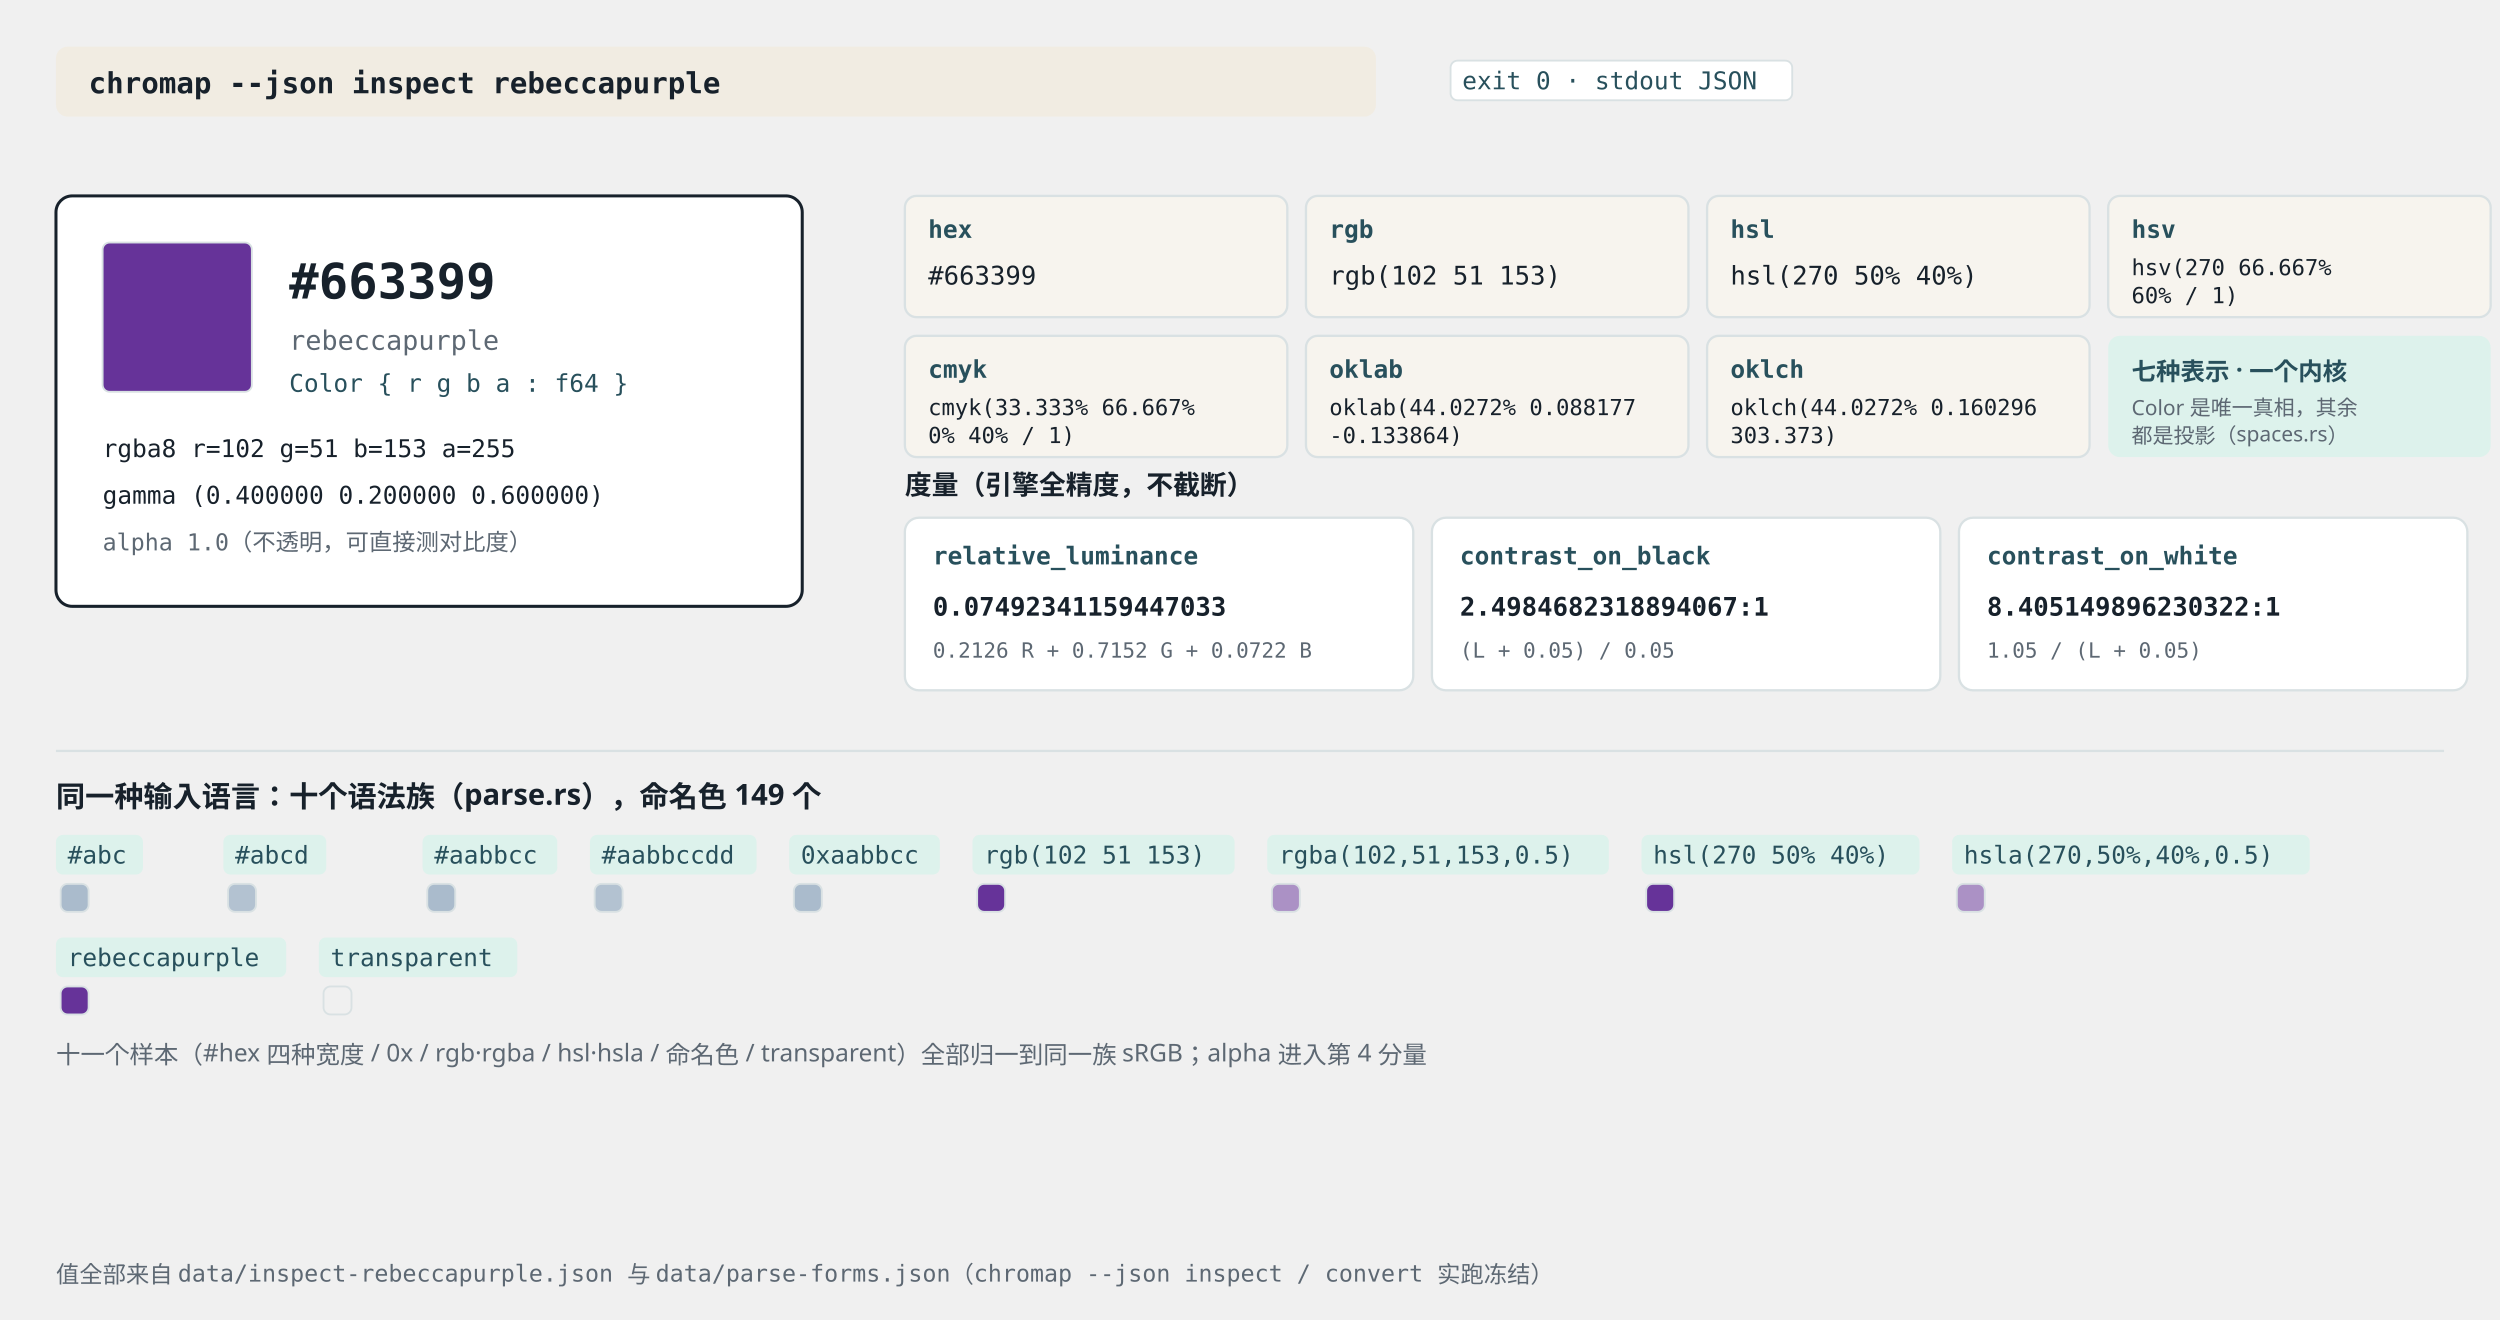
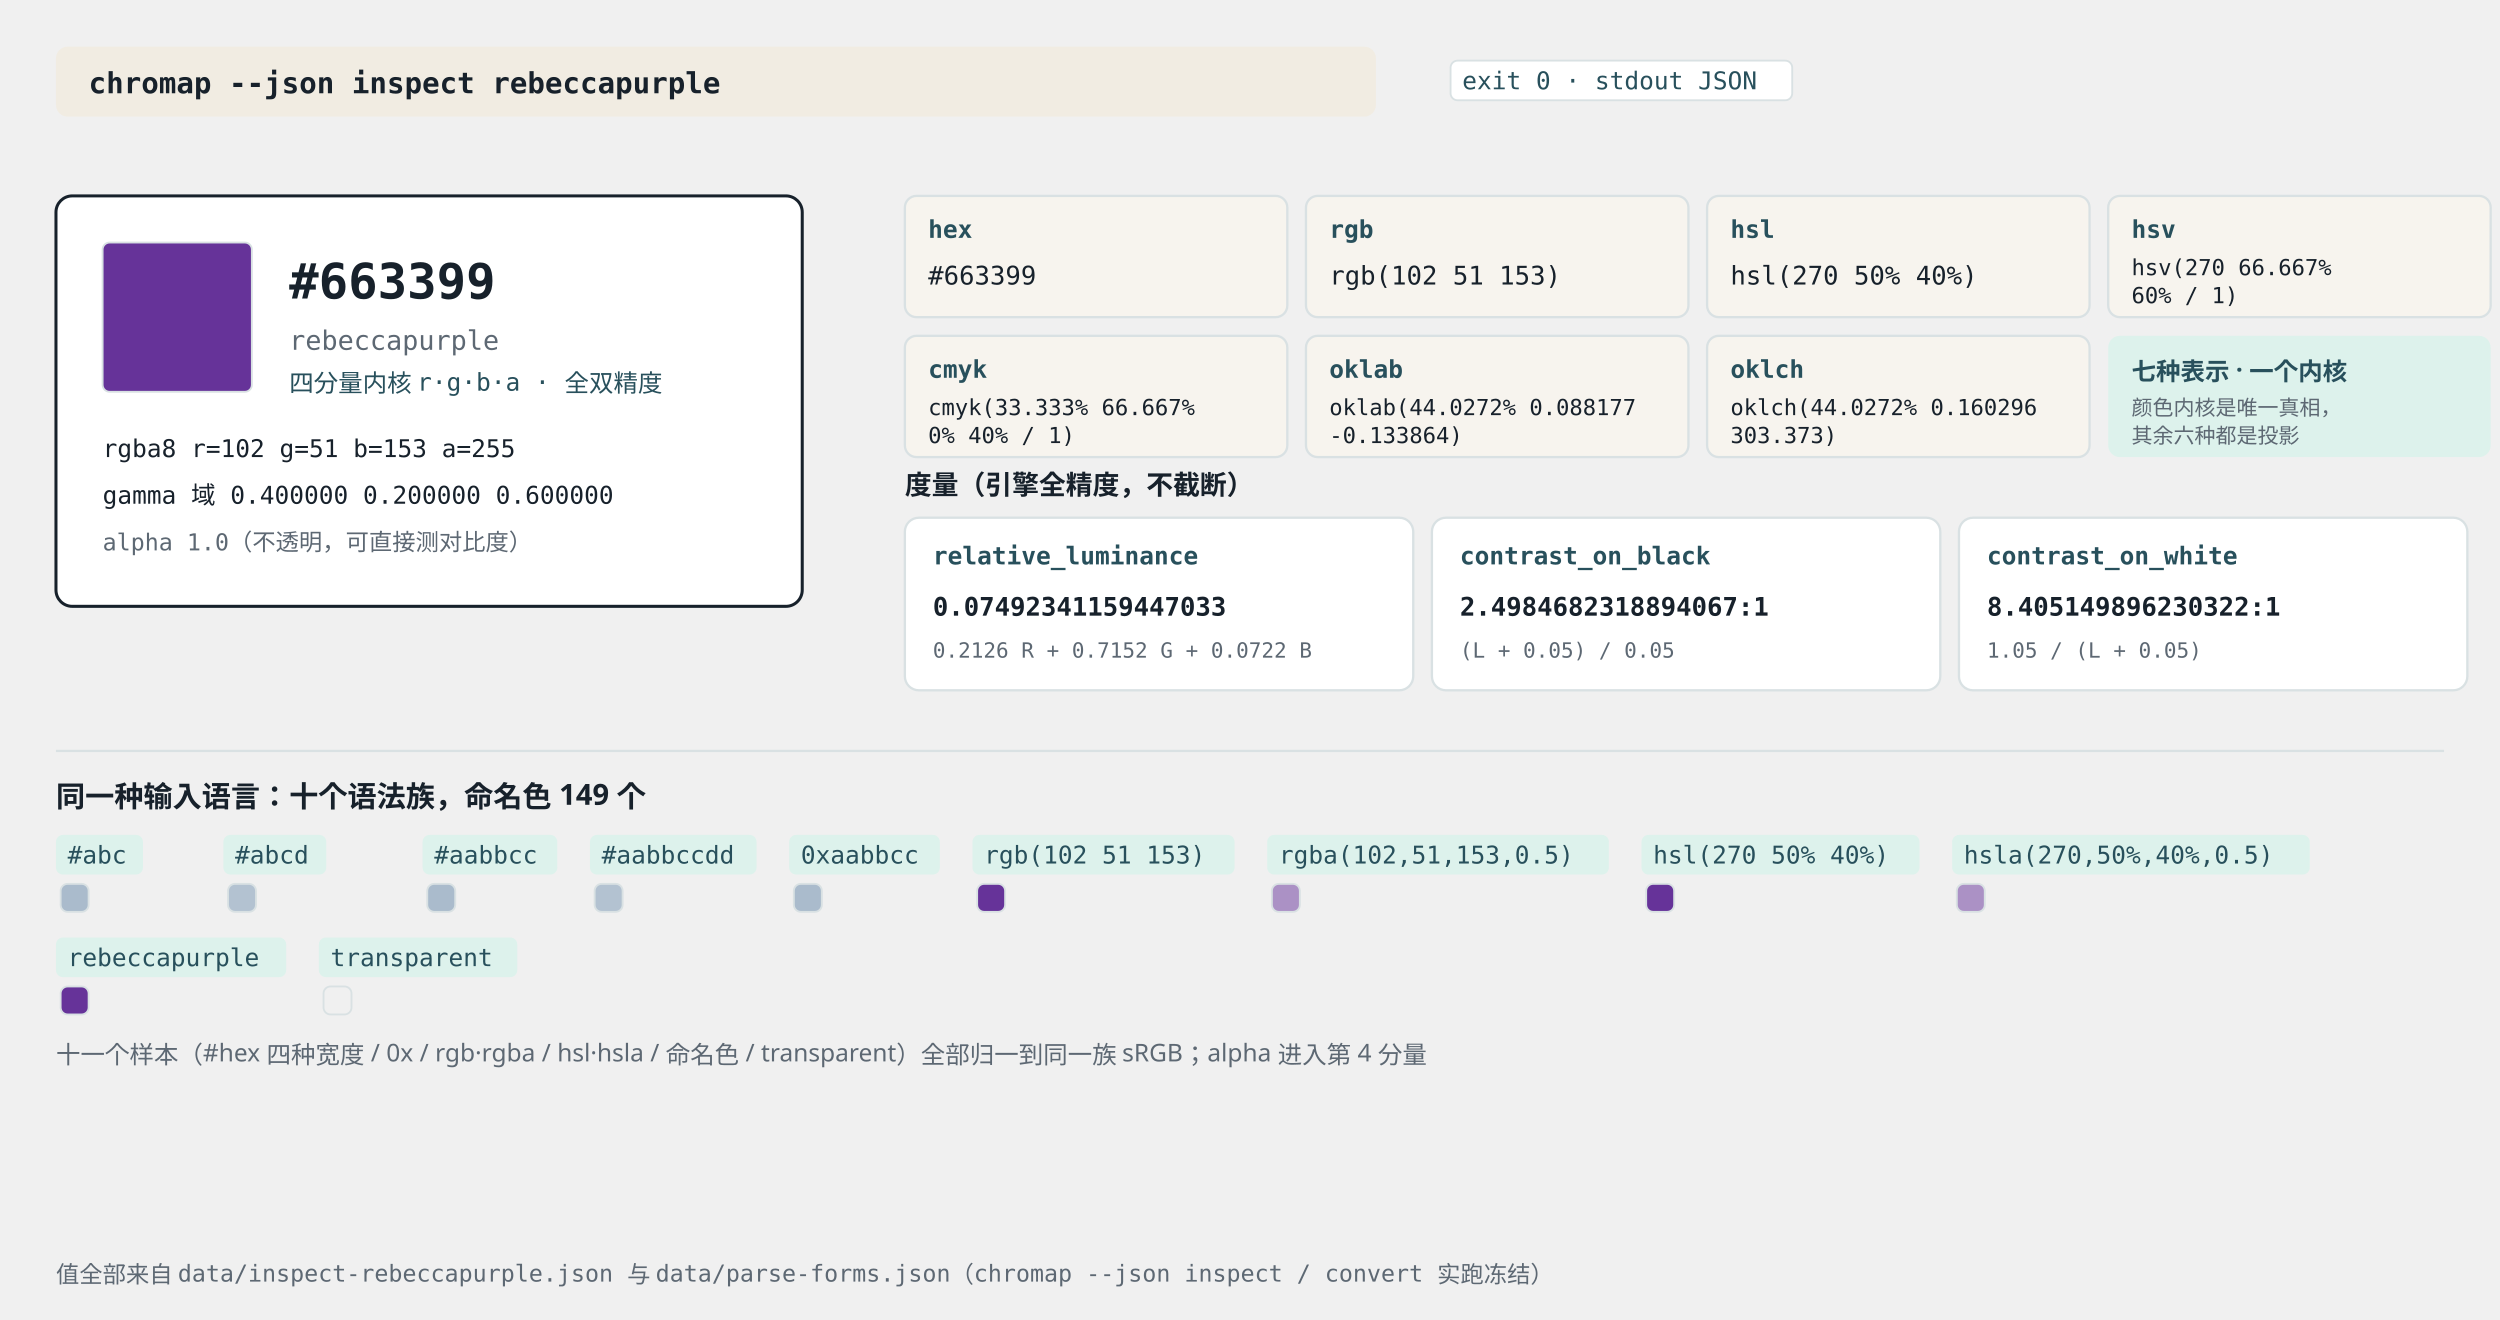
<svg xmlns="http://www.w3.org/2000/svg" id="p-hero" viewBox="0 0 1072 566" width="1072" height="566" role="img">
  <defs>
    <marker id="p-hero-arrow" viewBox="0 0 10 10" refX="8.5" refY="5" markerWidth="5" markerHeight="5" orient="auto-start-reverse">
      <path d="M 0,1 L 9,5 L 0,9 z" fill="#356A79" />
    </marker>
  </defs>
  <rect x="24" y="20" width="566" height="30" fill="#F1ECE2" rx="5" />
  <text x="38" y="40" font-size="12.5" fill="#17212B" font-family="'0xProto Nerd Font','SF Mono',Menlo,monospace" font-weight="600" text-anchor="start">chromap --json inspect rebeccapurple</text>
  <rect x="622" y="26" width="146.5" height="17" fill="#FFFFFF" rx="3" stroke="#D9E1E3" stroke-width="0.8" />
  <text x="627" y="38.28" font-size="10.5" fill="#28505C" font-family="'0xProto Nerd Font','SF Mono',Menlo,monospace" font-weight="400" text-anchor="start">exit 0 · stdout JSON</text>
  <rect x="24" y="84" width="320" height="176" fill="#FFFFFF" rx="7" stroke="#17212B" stroke-width="1.3" />
  <rect x="44" y="104" width="64" height="64" fill="#663399" rx="3" stroke="#D9E1E3" stroke-width="0.8" />
  <text x="124" y="128" font-size="21" fill="#17212B" font-family="'0xProto Nerd Font','SF Mono',Menlo,monospace" font-weight="600" text-anchor="start">#663399</text>
  <text x="124" y="150" font-size="11.5" fill="#5D6873" font-family="'0xProto Nerd Font','SF Mono',Menlo,monospace" font-weight="400" text-anchor="start">rebeccapurple</text>
-   <text x="124" y="168" font-size="10.5" fill="#28505C" font-family="'0xProto Nerd Font','SF Mono',Menlo,monospace" font-weight="400" text-anchor="start">Color { r g b a : f64 }</text>
+   <text x="124" y="168" font-size="10.5" fill="#28505C" font-family="'0xProto Nerd Font','SF Mono',Menlo,monospace" font-weight="400" text-anchor="start">四分量内核 r·g·b·a · 全双精度</text>
  <text x="44" y="196" font-size="10.5" fill="#17212B" font-family="'0xProto Nerd Font','SF Mono',Menlo,monospace" font-weight="400" text-anchor="start">rgba8  r=102 g=51 b=153 a=255</text>
-   <text x="44" y="216" font-size="10.5" fill="#17212B" font-family="'0xProto Nerd Font','SF Mono',Menlo,monospace" font-weight="400" text-anchor="start">gamma  (0.400000 0.200000 0.600000)</text>
+   <text x="44" y="216" font-size="10.5" fill="#17212B" font-family="'0xProto Nerd Font','SF Mono',Menlo,monospace" font-weight="400" text-anchor="start">gamma 域 0.400000 0.200000 0.600000</text>
  <text x="44" y="236" font-size="10" fill="#5D6873" font-family="'0xProto Nerd Font','SF Mono',Menlo,monospace" font-weight="400" text-anchor="start">alpha  1.0（不透明，可直接测对比度）</text>
  <rect x="388" y="84" width="164" height="52" fill="#F7F4EE" rx="5" stroke="#D9E1E3" stroke-width="1" />
  <text x="398" y="102" font-size="10.5" fill="#28505C" font-family="'0xProto Nerd Font','SF Mono',Menlo,monospace" font-weight="600" text-anchor="start">hex</text>
  <text x="398" y="122" font-size="11" fill="#17212B" font-family="'0xProto Nerd Font','SF Mono',Menlo,monospace" font-weight="400" text-anchor="start">#663399</text>
  <rect x="560" y="84" width="164" height="52" fill="#F7F4EE" rx="5" stroke="#D9E1E3" stroke-width="1" />
  <text x="570" y="102" font-size="10.5" fill="#28505C" font-family="'0xProto Nerd Font','SF Mono',Menlo,monospace" font-weight="600" text-anchor="start">rgb</text>
  <text x="570" y="122" font-size="11" fill="#17212B" font-family="'0xProto Nerd Font','SF Mono',Menlo,monospace" font-weight="400" text-anchor="start">rgb(102 51 153)</text>
  <rect x="732" y="84" width="164" height="52" fill="#F7F4EE" rx="5" stroke="#D9E1E3" stroke-width="1" />
  <text x="742" y="102" font-size="10.5" fill="#28505C" font-family="'0xProto Nerd Font','SF Mono',Menlo,monospace" font-weight="600" text-anchor="start">hsl</text>
  <text x="742" y="122" font-size="11" fill="#17212B" font-family="'0xProto Nerd Font','SF Mono',Menlo,monospace" font-weight="400" text-anchor="start">hsl(270 50% 40%)</text>
  <rect x="904" y="84" width="164" height="52" fill="#F7F4EE" rx="5" stroke="#D9E1E3" stroke-width="1" />
  <text x="914" y="102" font-size="10.5" fill="#28505C" font-family="'0xProto Nerd Font','SF Mono',Menlo,monospace" font-weight="600" text-anchor="start">hsv</text>
  <text x="914" y="118" font-size="9.5" fill="#17212B" font-family="'0xProto Nerd Font','SF Mono',Menlo,monospace" font-weight="400" text-anchor="start">hsv(270 66.667%</text>
  <text x="914" y="130" font-size="9.5" fill="#17212B" font-family="'0xProto Nerd Font','SF Mono',Menlo,monospace" font-weight="400" text-anchor="start">60% / 1)</text>
  <rect x="388" y="144" width="164" height="52" fill="#F7F4EE" rx="5" stroke="#D9E1E3" stroke-width="1" />
  <text x="398" y="162" font-size="10.5" fill="#28505C" font-family="'0xProto Nerd Font','SF Mono',Menlo,monospace" font-weight="600" text-anchor="start">cmyk</text>
  <text x="398" y="178" font-size="9.5" fill="#17212B" font-family="'0xProto Nerd Font','SF Mono',Menlo,monospace" font-weight="400" text-anchor="start">cmyk(33.333% 66.667%</text>
  <text x="398" y="190" font-size="9.5" fill="#17212B" font-family="'0xProto Nerd Font','SF Mono',Menlo,monospace" font-weight="400" text-anchor="start">0% 40% / 1)</text>
  <rect x="560" y="144" width="164" height="52" fill="#F7F4EE" rx="5" stroke="#D9E1E3" stroke-width="1" />
  <text x="570" y="162" font-size="10.5" fill="#28505C" font-family="'0xProto Nerd Font','SF Mono',Menlo,monospace" font-weight="600" text-anchor="start">oklab</text>
  <text x="570" y="178" font-size="9.5" fill="#17212B" font-family="'0xProto Nerd Font','SF Mono',Menlo,monospace" font-weight="400" text-anchor="start">oklab(44.0272% 0.088177</text>
  <text x="570" y="190" font-size="9.5" fill="#17212B" font-family="'0xProto Nerd Font','SF Mono',Menlo,monospace" font-weight="400" text-anchor="start">-0.133864)</text>
  <rect x="732" y="144" width="164" height="52" fill="#F7F4EE" rx="5" stroke="#D9E1E3" stroke-width="1" />
  <text x="742" y="162" font-size="10.5" fill="#28505C" font-family="'0xProto Nerd Font','SF Mono',Menlo,monospace" font-weight="600" text-anchor="start">oklch</text>
  <text x="742" y="178" font-size="9.5" fill="#17212B" font-family="'0xProto Nerd Font','SF Mono',Menlo,monospace" font-weight="400" text-anchor="start">oklch(44.0272% 0.160296</text>
  <text x="742" y="190" font-size="9.5" fill="#17212B" font-family="'0xProto Nerd Font','SF Mono',Menlo,monospace" font-weight="400" text-anchor="start">303.373)</text>
  <rect x="904" y="144" width="164" height="52" fill="#DDF2EC" rx="5" />
  <text x="914" y="163" font-size="10.5" fill="#28505C" font-family="'Source Han Sans SC','PingFang SC',sans-serif" font-weight="600" text-anchor="start">七种表示 · 一个内核</text>
-   <text x="914" y="178" font-size="9" fill="#5D6873" font-family="'Source Han Sans SC','PingFang SC',sans-serif" font-weight="400" text-anchor="start">Color 是唯一真相，其余</text>
-   <text x="914" y="190" font-size="9" fill="#5D6873" font-family="'Source Han Sans SC','PingFang SC',sans-serif" font-weight="400" text-anchor="start">都是投影（spaces.rs）</text>
+   <text x="914" y="178" font-size="9" fill="#5D6873" font-family="'Source Han Sans SC','PingFang SC',sans-serif" font-weight="400" text-anchor="start">颜色内核是唯一真相，</text>
+   <text x="914" y="190" font-size="9" fill="#5D6873" font-family="'Source Han Sans SC','PingFang SC',sans-serif" font-weight="400" text-anchor="start">其余六种都是投影</text>
  <text x="388" y="212" font-size="11.5" fill="#17212B" font-family="'Source Han Sans SC','PingFang SC',sans-serif" font-weight="600" text-anchor="start">度量（引擎全精度，不截断）</text>
  <rect x="388" y="222" width="218" height="74" fill="#FFFFFF" rx="6" stroke="#D9E1E3" stroke-width="1" />
  <text x="400" y="242" font-size="10.5" fill="#28505C" font-family="'0xProto Nerd Font','SF Mono',Menlo,monospace" font-weight="600" text-anchor="start">relative_luminance</text>
  <text x="400" y="264" font-size="11" fill="#17212B" font-family="'0xProto Nerd Font','SF Mono',Menlo,monospace" font-weight="600" text-anchor="start">0.07492341159447033</text>
  <text x="400" y="282" font-size="9" fill="#5D6873" font-family="'0xProto Nerd Font','SF Mono',Menlo,monospace" font-weight="400" text-anchor="start">0.2126 R + 0.7152 G + 0.0722 B</text>
  <rect x="614" y="222" width="218" height="74" fill="#FFFFFF" rx="6" stroke="#D9E1E3" stroke-width="1" />
  <text x="626" y="242" font-size="10.5" fill="#28505C" font-family="'0xProto Nerd Font','SF Mono',Menlo,monospace" font-weight="600" text-anchor="start">contrast_on_black</text>
  <text x="626" y="264" font-size="11" fill="#17212B" font-family="'0xProto Nerd Font','SF Mono',Menlo,monospace" font-weight="600" text-anchor="start">2.4984682318894067:1</text>
  <text x="626" y="282" font-size="9" fill="#5D6873" font-family="'0xProto Nerd Font','SF Mono',Menlo,monospace" font-weight="400" text-anchor="start">(L + 0.05) / 0.05</text>
  <rect x="840" y="222" width="218" height="74" fill="#FFFFFF" rx="6" stroke="#D9E1E3" stroke-width="1" />
  <text x="852" y="242" font-size="10.5" fill="#28505C" font-family="'0xProto Nerd Font','SF Mono',Menlo,monospace" font-weight="600" text-anchor="start">contrast_on_white</text>
  <text x="852" y="264" font-size="11" fill="#17212B" font-family="'0xProto Nerd Font','SF Mono',Menlo,monospace" font-weight="600" text-anchor="start">8.405149896230322:1</text>
  <text x="852" y="282" font-size="9" fill="#5D6873" font-family="'0xProto Nerd Font','SF Mono',Menlo,monospace" font-weight="400" text-anchor="start">1.05 / (L + 0.05)</text>
  <line x1="24" y1="322" x2="1048" y2="322" stroke="#D9E1E3" stroke-width="1" stroke-linecap="butt" />
-   <text x="24" y="346" font-size="12.5" fill="#17212B" font-family="'Source Han Sans SC','PingFang SC',sans-serif" font-weight="600" text-anchor="start">同一种输入语言：十个语法族（parse.rs），命名色 149 个</text>
+   <text x="24" y="346" font-size="12.5" fill="#17212B" font-family="'Source Han Sans SC','PingFang SC',sans-serif" font-weight="600" text-anchor="start">同一种输入语言：十个语法族，命名色 149 个</text>
  <rect x="24" y="358" width="37.3" height="17" fill="#DDF2EC" rx="3" />
  <text x="29" y="370.28" font-size="10.5" fill="#28505C" font-family="'0xProto Nerd Font','SF Mono',Menlo,monospace" font-weight="400" text-anchor="start">#abc</text>
  <rect x="26" y="379" width="12" height="12" fill="#aabbcc" rx="3" stroke="#D9E1E3" stroke-width="0.8" />
  <rect x="95.78" y="358" width="44.12" height="17" fill="#DDF2EC" rx="3" />
  <text x="100.78" y="370.28" font-size="10.5" fill="#28505C" font-family="'0xProto Nerd Font','SF Mono',Menlo,monospace" font-weight="400" text-anchor="start">#abcd</text>
  <rect x="97.78" y="379" width="12" height="12" fill="#aabbccdd" rx="3" stroke="#D9E1E3" stroke-width="0.8" />
  <rect x="181.2" y="358" width="57.77" height="17" fill="#DDF2EC" rx="3" />
  <text x="186.2" y="370.28" font-size="10.5" fill="#28505C" font-family="'0xProto Nerd Font','SF Mono',Menlo,monospace" font-weight="400" text-anchor="start">#aabbcc</text>
  <rect x="183.2" y="379" width="12" height="12" fill="#aabbcc" rx="3" stroke="#D9E1E3" stroke-width="0.8" />
  <rect x="252.98" y="358" width="71.43" height="17" fill="#DDF2EC" rx="3" />
  <text x="257.98" y="370.28" font-size="10.5" fill="#28505C" font-family="'0xProto Nerd Font','SF Mono',Menlo,monospace" font-weight="400" text-anchor="start">#aabbccdd</text>
  <rect x="254.98" y="379" width="12" height="12" fill="#aabbccdd" rx="3" stroke="#D9E1E3" stroke-width="0.8" />
  <rect x="338.4" y="358" width="64.6" height="17" fill="#DDF2EC" rx="3" />
  <text x="343.4" y="370.28" font-size="10.5" fill="#28505C" font-family="'0xProto Nerd Font','SF Mono',Menlo,monospace" font-weight="400" text-anchor="start">0xaabbcc</text>
  <rect x="340.4" y="379" width="12" height="12" fill="#aabbcc" rx="3" stroke="#D9E1E3" stroke-width="0.8" />
  <rect x="417.0" y="358" width="112.38" height="17" fill="#DDF2EC" rx="3" />
  <text x="422.0" y="370.28" font-size="10.5" fill="#28505C" font-family="'0xProto Nerd Font','SF Mono',Menlo,monospace" font-weight="400" text-anchor="start">rgb(102 51 153)</text>
  <rect x="419.0" y="379" width="12" height="12" fill="#663399" rx="3" stroke="#D9E1E3" stroke-width="0.8" />
  <rect x="543.38" y="358" width="146.5" height="17" fill="#DDF2EC" rx="3" />
  <text x="548.38" y="370.28" font-size="10.5" fill="#28505C" font-family="'0xProto Nerd Font','SF Mono',Menlo,monospace" font-weight="400" text-anchor="start">rgba(102,51,153,0.5)</text>
  <rect x="545.38" y="379" width="12" height="12" fill="#66339980" rx="3" stroke="#D9E1E3" stroke-width="0.8" />
  <rect x="703.88" y="358" width="119.2" height="17" fill="#DDF2EC" rx="3" />
  <text x="708.88" y="370.28" font-size="10.5" fill="#28505C" font-family="'0xProto Nerd Font','SF Mono',Menlo,monospace" font-weight="400" text-anchor="start">hsl(270 50% 40%)</text>
  <rect x="705.88" y="379" width="12" height="12" fill="#663399" rx="3" stroke="#D9E1E3" stroke-width="0.8" />
  <rect x="837.08" y="358" width="153.33" height="17" fill="#DDF2EC" rx="3" />
  <text x="842.08" y="370.28" font-size="10.5" fill="#28505C" font-family="'0xProto Nerd Font','SF Mono',Menlo,monospace" font-weight="400" text-anchor="start">hsla(270,50%,40%,0.5)</text>
  <rect x="839.08" y="379" width="12" height="12" fill="#66339980" rx="3" stroke="#D9E1E3" stroke-width="0.8" />
  <rect x="24" y="402" width="98.73" height="17" fill="#DDF2EC" rx="3" />
  <text x="29" y="414.28" font-size="10.5" fill="#28505C" font-family="'0xProto Nerd Font','SF Mono',Menlo,monospace" font-weight="400" text-anchor="start">rebeccapurple</text>
  <rect x="26" y="423" width="12" height="12" fill="#663399" rx="3" stroke="#D9E1E3" stroke-width="0.8" />
  <rect x="136.73" y="402" width="85.08" height="17" fill="#DDF2EC" rx="3" />
  <text x="141.73" y="414.28" font-size="10.5" fill="#28505C" font-family="'0xProto Nerd Font','SF Mono',Menlo,monospace" font-weight="400" text-anchor="start">transparent</text>
  <rect x="138.73" y="423" width="12" height="12" fill="#00000000" rx="3" stroke="#D9E1E3" stroke-width="0.8" />
  <text x="24" y="456" font-size="10.5" fill="#5D6873" font-family="'Source Han Sans SC','PingFang SC',sans-serif" font-weight="400" text-anchor="start">十一个样本（#hex 四种宽度 / 0x / rgb·rgba / hsl·hsla / 命名色 / transparent）全部归一到同一族 sRGB；alpha 进入第 4 分量</text>
  <text x="24" y="550" font-size="10" fill="#5D6873" font-family="'0xProto Nerd Font','SF Mono',Menlo,monospace" font-weight="400" text-anchor="start">值全部来自 data/inspect-rebeccapurple.json 与 data/parse-forms.json（chromap --json inspect / convert 实跑冻结）</text>
</svg>
